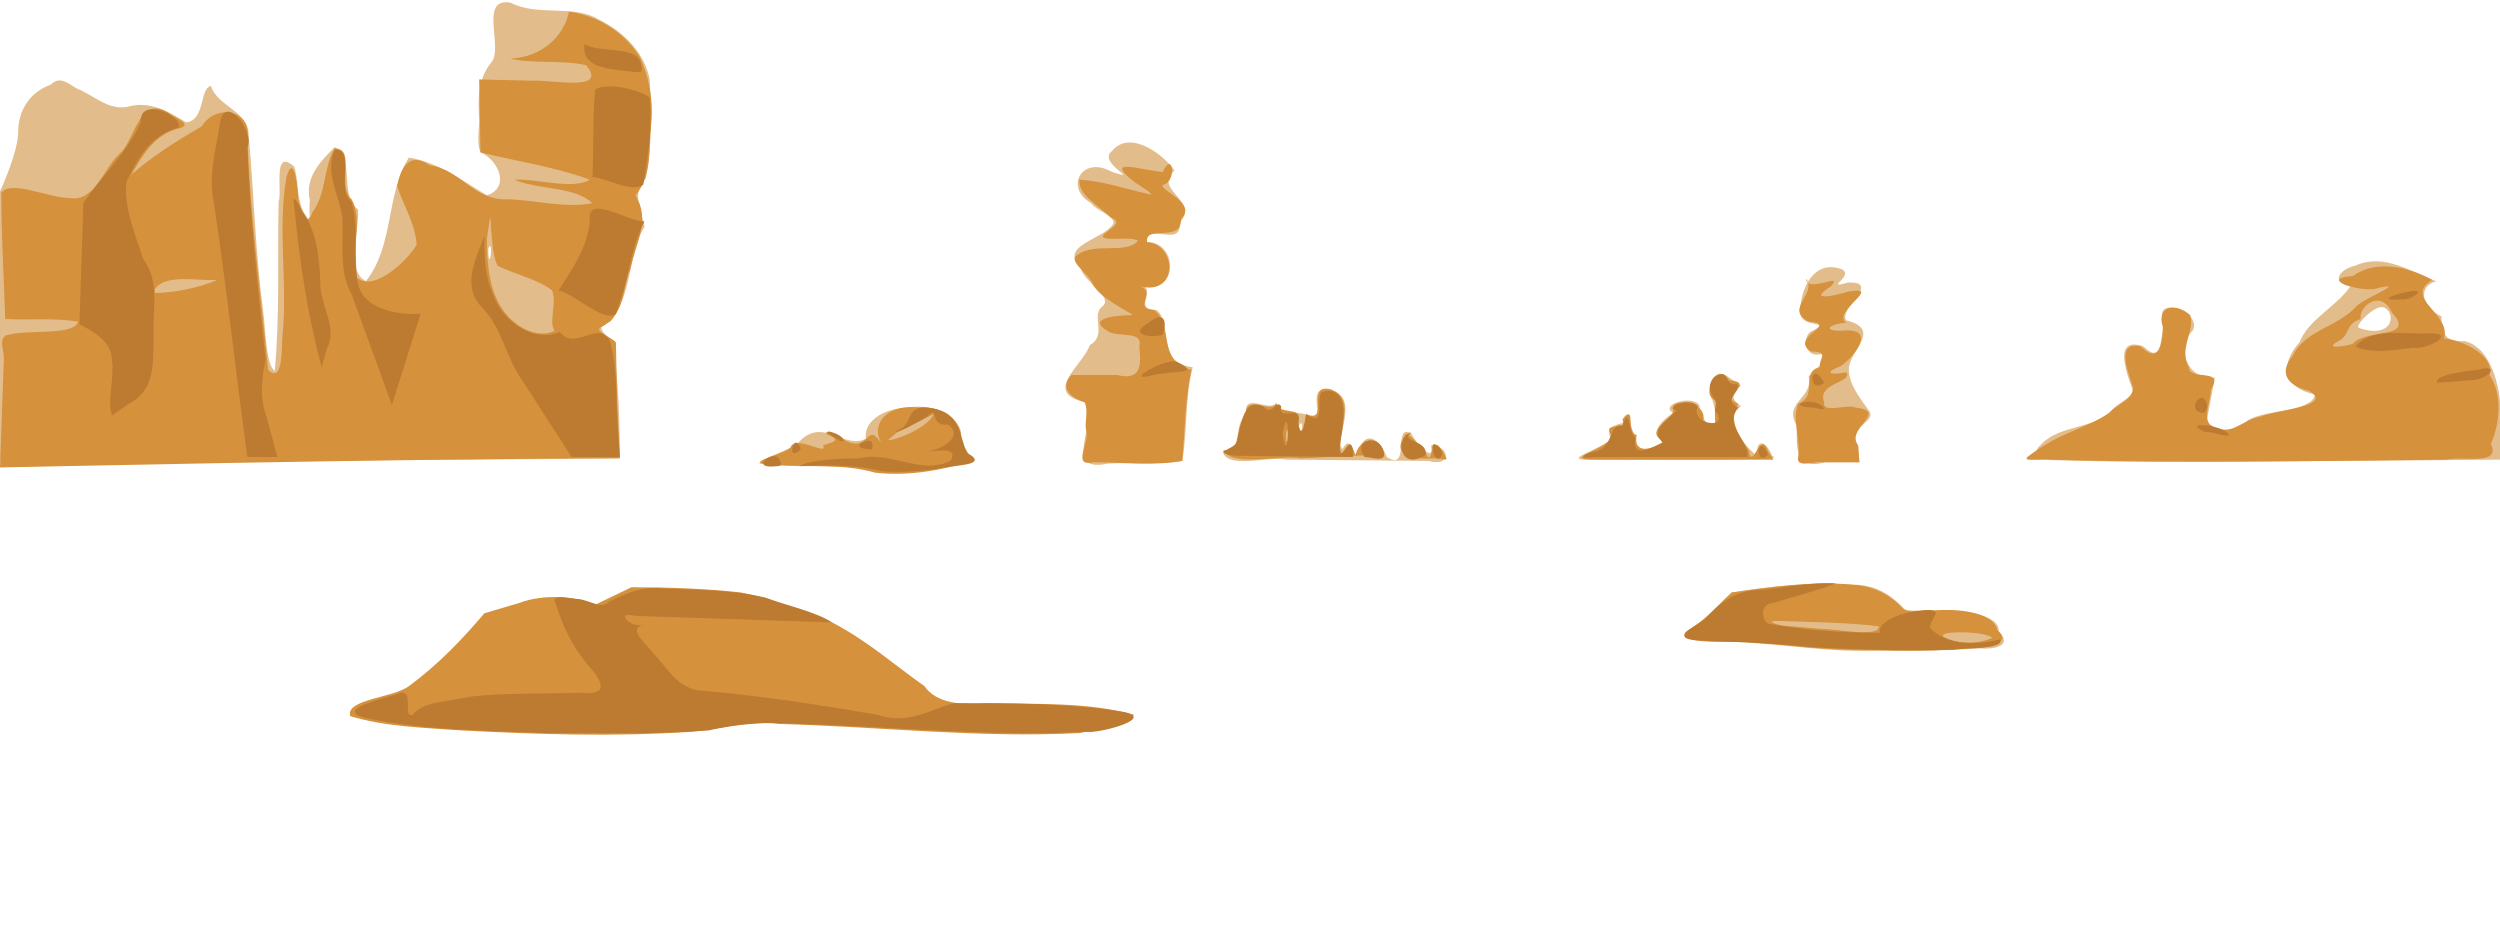
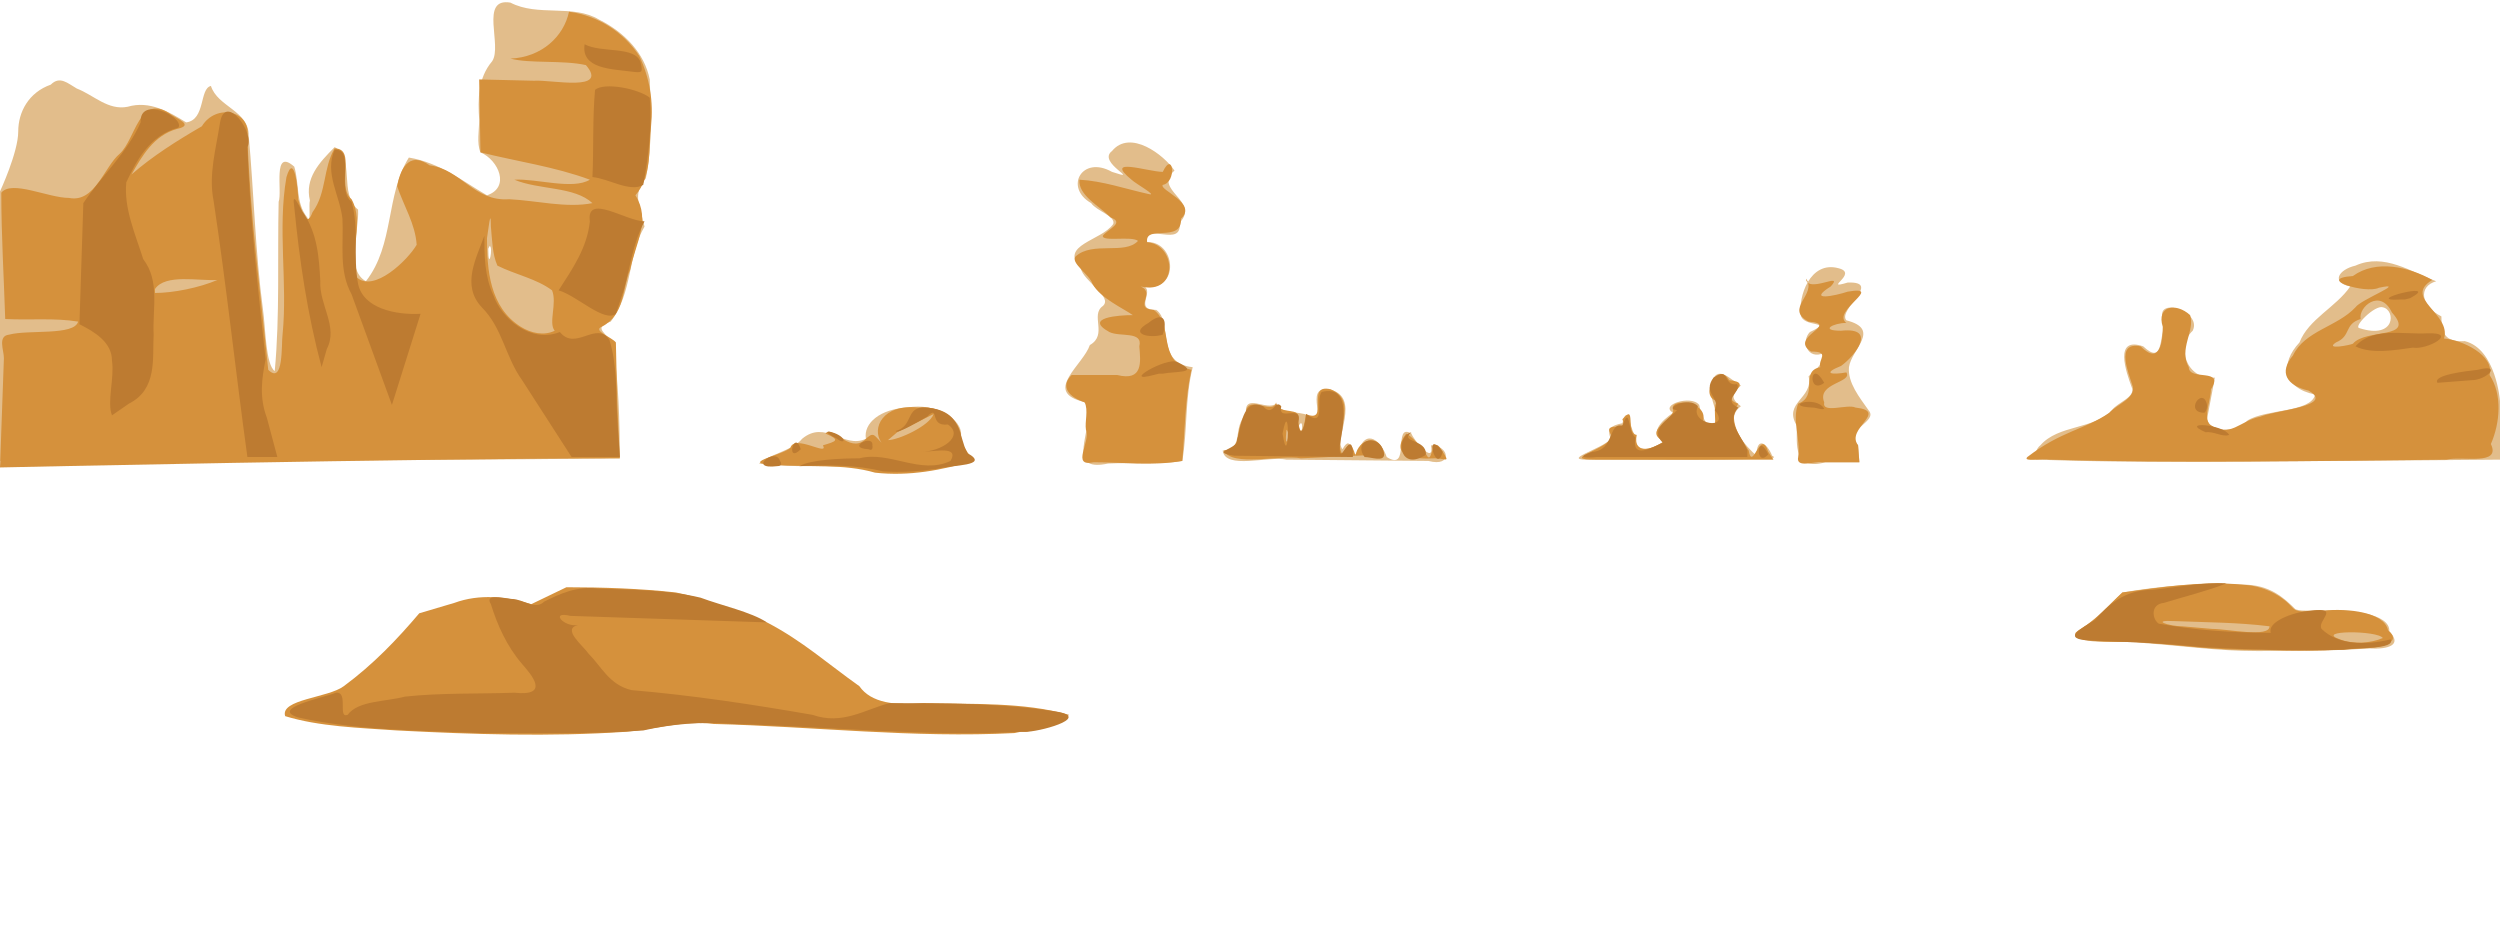
<svg xmlns="http://www.w3.org/2000/svg" class="desert_scape" preserveAspectRatio="none" viewBox="0 0 1920 720">
-   <path fill="#e2bd8b" d="M1097 354c19 5 16-12 2-12 3 16-14-5-15-9-15-9 0 30-19 18-4-12-16-23-22-4-6 8-4-16-12-2-7-8 15-40-10-46-22-3 3 31-19 19-9-2-18-1-22-8-7 6-25-9-23 8-11 11-1 27-18 28 2 15 35 4 49 7l109 1zm-100-26c5-11 3 13 0 0zm567 25c80 3 159 1 238 1l118-1v-45s-3-40-27-46c-16 1-18-7-18-19-16-8-18-23-4-27-19-7-40-22-62-12-13 3-19 13-4 16-11 16-32 25-39 43-15 16-13 35 12 40-3 14-38 11-52 20-7 9-28 10-31-1l6-32c-22 2-30-24-17-36 8-16-34-28-21-5-5 9-1 32-17 17-23-8-13 20-9 31 4 8-11 12-15 18-14 15-41 11-55 27-3 2-6 10-3 11zm248-101c-5-1 12-18 18-16 10 2 10 25-18 16zM908 354c4-23 2-48 8-72-29-3-15-35-28-44-17 0-2-13-9-18 28 4 24-36 1-34 0-16 28 5 26-15 16-17-21-25-4-40-8-12-34-32-48-15-12 9 24 24 0 16-23-13-37 12-16 24 4 6 19 10 17 16-9 13-42 16-25 34 2 10 25 22 17 29-10 7 4 22-10 30-5 15-35 35-7 43 10 2 4 11 5 17-1 15-12 37 16 31 19-1 39 1 57-2zm519-12c-11-13 16-18 8-27-7-10-16-21-15-33 2-14 25-29-2-36-7-8 28-30 1-29-20 6 9-7-7-11-22-6-31 22-29 36 2 10 26 4 7 13-7 7-2 22 11 16-2 9-4 11-12 18 4 17-20 20-9 38 0 14-3 35 22 28h26l-1-13zm-66 8c-4-10-12-15-12 0-7-6-27-27-12-38-8-6-7-9 0-16-7-3-18-18-23-1-4 9 14 34-3 31-4-7-5-10-6-15-6-8-31 0-20 6-9 6-19 16-7 22-13 8-22 9-23-6-3-4-5-24-9-8-9 2-12 4-9 12-6 8-42 17-14 16 46 0 91 1 136-1 2 1 5-1 2-2zm-885 2c0-29-1-59-5-87-4-9-17-13-2-18 17-22 13-51 26-73-3-14-10-25 1-37 5-25 4-51 3-76-4-20-19-36-39-46-20-12-47-2-68-13-24-4-6 33-14 45-11 13-11 29-10 45 0 8-2 18 1 25 14 6 23 27 5 33-19-11-36-25-60-29-18 29-11 67-33 95-16-9-5-38-6-55-15-12-2-40-18-48-12 12-23 24-19 41-1 3 1 20-2 13-9-11-6-26-10-39-17-15-9 19-12 27-1 43 1 87-3 130-7-5-7-33-9-47-6-45-7-90-11-134 0-19-24-22-29-38-9 2-4 26-19 28-13-8-28-17-45-12-15 3-26-9-39-14-7-4-13-10-20-3-17 6-25 21-25 36 0 16-14 46-14 46v207s318 0 475-2h1zM376 189c3 0-1 21-1 2l1-2z" />
-   <path fill="#d5913c" d="M1063 349c-3-17-20-12-22 1-3-11-6-10-10-1-9-15 14-40-9-50-20-5 0 27-19 19-1 7-4 22-6 5 3-12-15-3-17-14-2 11-25-9-23 11-10 8-1 25-17 26 6 13 44 3 59 6m-11-22c4 3-2 19 0 0zm586 23c102 3 204 1 305 0 12-3 42 5 34-12 7-16 9-38-1-53 4-15-21-27-35-28 6-19-32-31-9-45-18-10-43-16-61-3-29 2 10 14 20 9 23-5-14 9-18 15-14 15-39 18-48 37-11 13-5 23 12 27 21 12-26 15-37 20-16 3-23 17-39 6-5-6 1-19 1-27 11-17-17-6-17-17-8-14 5-28 1-40-11-10-26-7-21 9 0 11-2 30-17 15-20-4-9 21-6 31 2 9-13 14-18 20-19 13-37 14-63 34-4 4 12 1 17 2zm220-90c12-5 6-14 19-18-2-9 15-24 24-5 19 21-20 12-30 24-2 1-22 5-13-1zm-886 91c2-23 2-47 7-70-27-6-13-35-29-46-16-1 2-13-10-18 29 7 28-32 5-34-2-14 27 1 26-18 13-12-17-22-14-26 11-2 8-27 0-10-11 0-46-12-24 6 3 3 21 13 13 11-18-4-35-10-53-11-1 12 15 20 24 29 11 4-2 9-6 14-1 5 22 0 27 4-10 11-35 0-48 12-4 5 11 14 13 21 6 11 24 19 31 24-11 0-38 2-18 13 8 4 26-1 23 11 1 12 3 27-17 22h-35c-9 9-2 17 10 21 3 6 0 15 1 21 4 9-12 29 6 25 22 0 45 3 68-1zm519-12c-10-13 24-26-2-29-6-3-26 5-24-4-6-15 22-15 17-23-11 2-19 1-4-5 11-8 28-30 0-27-17 0-6-6 4-6-12-9 30-29 1-24-9 3-32 8-13-4 11-12-18 6-19-6 9 12-17 23 2 33 25 2-16 12 2 23 15 0 5 6 7 12-16 3-1 22-17 28-5 13 2 27 0 41-2 9 13 3 18 4h29zm-69 5c-6-19-12 16-15-1-8-12-16-24-8-36-17-5 15-16-7-18-8-15-24 13-9 16-6 6 5 29-11 15 4-15-27-18-23-8 1 7-24 16-7 24-10 7-24 10-21-5-9-1 0-25-11-12 5 11-17 0-8 13-2 10-41 18-13 18h137l-4-6zm-250 0c-10-18-7 17-14-1-6-6-10-11-14-13-13 17 5 20 22 19 8 0 12 4 6-5zm-634-39-1-45c-3-4-18-9-11-12 18-9 16-30 22-44 4-20 16-38 4-57 13-15 10-36 12-53 2-19-1-37-9-54a77 77 0 0 0-54-34c-4 19-21 35-45 36 15 4 40 1 58 5 18 21-27 11-40 12l-42-1 1 56c28 7 57 11 84 21-13 8-41-1-58 0 19 8 46 5 60 18-20 4-43-2-64-3-27 2-37-23-61-26-17-12-23 5-25 16 5 15 14 29 15 45-7 12-33 37-46 25-6-20 6-42-4-60-12-10 4-39-13-39-9 15-6 34-17 49-5 14-9-4-11-10 0-7-3-37-9-17-7 40 1 81-3 121-1 7 1 39-11 27-6-60-14-119-16-179 3-20-24-26-35-8-19 11-38 23-54 37 8-14 17-30 35-35 14-3-1-8-6-12-23-15-26 20-38 31-12 10-19 38-39 34-16 0-44-14-52-4 0 33 2 65 3 97 19 1 38-1 56 2-3 11-38 6-53 10-9 1-4 12-4 18l-3 84s318-7 476-7l-2-44Zm-74-57c-24-15-26-44-26-68 1-6 3-25 3-9 1 10 1 21 5 30 14 7 30 10 42 19 4 10-3 25 2 31-8 4-18 2-26-3zm-281-29c8-12 34-6 48-7-14 6-34 10-48 10z" />
-   <path fill="#bd7b31" d="M1063 349c-2-17-25-12-15 2 5 0 15 4 15-2zm294-2c-8-15-9 13 1 2zm-15-1c-4-11-17-22-7-33-13-6 3-12-1-18-11 2-5-14-18-5-9 12 6 16 1 25 13 16-20 11-13-3-7-8-27 2-16 3-8 8-21 15-11 25-9 4-24 13-21-4-6-4-4-26-10-9-11-3-6 19-23 20-12 4-7 5 3 4h116v-5zm-234 1c-15-20-5 19 0 0zm-13 2c1-12-21-9-11-17-12 3-10 28 8 19l2-1zm-56-3c-2-16-11 15-10-4 2-13 10-47-14-41-5 7 4 28-12 17 0 6-4 22-6 7 4-16-16 0-13-13-5-6-6 9-14 0-16-7-17 17-20 26 1 7-22 9-2 12l91 1v-5zm-54-13c6-32 5 32 0 0zm-511-12c-1-20 0-41-6-60-10-15-26 9-38-6-23 9-45-11-51-28-7-15-7-31-7-46-6 17-18 38-2 55 16 16 18 38 31 56l38 59h37l-2-30zm-269 0c-6-16-4-30-1-45-6-55-12-109-14-163 6-11-17-42-21-19-3 20-9 40-5 60 10 66 17 132 26 197h23l-8-30zm1507 13c-4-8-39-11-18-2 6-1 13 4 18 2zM99 310c22-11 18-35 19-53-1-20 5-41-8-58-6-19-15-39-13-59 8-17 18-36 40-42 5-8-30-25-29-4-10 23-30 41-44 62l-3 93c12 6 25 14 25 28 2 13-4 32 0 42l13-9zm1596 1c-3-15-18 6-2 6 2-2 2-4 2-6zm-294 3c-6-11-33-2-9-1 3 0 7 2 9 1zM312 276l11-35c-19 1-44-4-48-23-4-21 1-42-5-63-12-9 3-41-13-40-8 18 4 35 6 53 1 19-3 40 7 58l31 85 11-35zm1089 18c-11-20-13 10 0 0zm497-2c12 0 24-13 5-8-9 1-35 4-31 10l26-2zm-1005-5c9-2 30 0 11-9-8-4-44 17-18 10l4-1zm-642-19c9-17-6-34-5-52-1-18-2-37-14-54-3-5-8-16-6-3 4 41 10 82 21 123l4-14zm1602-1c11 2 36-12 11-11-18 1-42-5-55 10 12 6 30 3 44 1zm-960-10c4-12 0-18-11-9-16 9 2 12 11 9zm-414-34c5-18 7-36 16-53-14 0-45-22-42 0-2 20-13 36-24 53 14 4 35 25 44 18l6-18zm1372 6c26-14-40 3-7 1h3zM494 142c4-22 7-45 5-67-9-7-35-12-42-6-2 22-1 45-2 67 12 1 29 12 39 6zm-2-94c-4-13-30-7-43-14-3 19 21 19 36 21 8 1 9 1 7-7z" />
-   <path fill="url(#desert_fill-sand)" d="M1920 342s-68-6-100-4c-166 3-313 13-478 13H999c-313-27-460-9-809 2-63-17-190 3-190 3v364h1920V342z" />
-   <path fill="#e2bd8b" d="M1519 498c16 1 26-3 16-13 1-14-31-17-50-16-7-1-16 1-22-1-9-9-20-19-40-19-31-2-63 1-93 6-11 11-21 22-36 31 2 11 37 5 54 8 28 2 56 6 85 6 28 0 57 0 86-2z" />
-   <path fill="#d5913c" d="M1513 498c14 0 33-4 21-14-3-14-31-17-50-15-8-1-18 3-23-2-8-9-21-17-39-18-31-3-62 2-92 6-11 10-19 20-32 28-19 11 30 10 42 10 32 2 63 7 96 6 26 1 52 1 77-1zm-16-7c-20-7 29-7 33-1-9 4-23 5-33 1zm-121-10c-10 0-25-5-6-4 25 1 49 1 73 4 0 9-32 2-44 2l-23-2z" />
-   <path fill="#bd7b31" d="M1500 499c10-2 40 0 36-8-20 5-41 4-53-8-4-6 15-17-8-14-15 1-34 9-31 17-29 0-58-2-86-7-5-3-7-15 4-16 16-5 33-9 48-15-18-1-38 3-57 5-22 0-34 12-44 23-9 6-28 15-3 16 29 1 57 2 85 5 36 2 73 3 109 2z" />
-   <path fill="#e2bd8b" d="M738 335c2-13-20-26-41-22-21 1-34 12-32 24-17 8-31-15-49 0-7 9-28 13-33 19 27 4 55 0 81 4 27-1 54-8 71-21l2-2z" />
-   <path fill="#d5913c" d="M738 339c2-12-11-28-33-26-27-3-36 16-28 27-6-6-6-9-13-2-12 10-25-12-30-5 12 5 8 6-2 9 5 9-22-9-25 2-7 6-41 12-11 13 25 2 52-1 76 6 26 3 52-2 75-9l-9-15zm-49-7 28-14c-3 9-27 20-35 20l7-6z" />
-   <path fill="#bd7b31" d="M720 360c11-3 41-2 23-12-7-12-3-33-32-35-16-1-9 14-23 18 0 3 19-8 24-11 10-10 1 8 16 6 13 9-5 21-21 21 11 0 30-5 23 7-23 11-47-8-70-2-14 0-38 1-46 6 22-1 44-1 64 4 14 1 28 0 42-2zm-121-6c-3-11-26 7-2 4 4 0 3-3 2-4zm16-9c-5-16-12 12 0 0zm55-3c1-9-21 2-3 3 4 2 3-3 3-3zm-22-4c-2-6-22-10-7-2 1 0 6 5 7 2z" />
-   <path fill="#d5913c" d="M838 562c12-2 28-8 33-13-35-10-75-8-112-9-21 2-40 0-49-13-24-17-44-35-71-49-23-8-45-18-70-23-27-3-56-4-84-4l-27 13c-19-6-40-8-59-1l-27 8c-17 20-35 39-58 56-12 9-49 10-45 23 26 8 57 9 86 11 58 3 117 5 176 1 23-2 44-9 67-6 77 2 154 11 231 7l5-1z" />
-   <path fill="#bd7b31" d="M839 562c14-1 51-12 19-16-41-6-83-6-125-6-19 5-36 17-59 9-46-8-92-15-139-19-17-4-23-18-33-28-4-6-21-19-8-22-11 2-22-11-6-7l151 5c-12-8-35-13-51-19-25-6-52-6-79-7-16-2-29 4-41 10-7 7-16-2-25-2-8-1-21-4-16 4 5 16 12 32 24 46 7 8 22 25-6 22-28 1-56 0-84 3-15 4-36 3-44 14-8 3 1-18-9-17-10 4-51 12-29 19 45 10 93 10 140 12 42 0 84 1 125-2 22-5 45-7 69-5 74 2 148 10 222 6z" />
+   <g class="desert_backdrop">
+     <path fill="#e2bd8b" d="M1097 354c19 5 16-12 2-12 3 16-14-5-15-9-15-9 0 30-19 18-4-12-16-23-22-4-6 8-4-16-12-2-7-8 15-40-10-46-22-3 3 31-19 19-9-2-18-1-22-8-7 6-25-9-23 8-11 11-1 27-18 28 2 15 35 4 49 7l109 1zm-100-26c5-11 3 13 0 0zm567 25c80 3 159 1 238 1l118-1v-45s-3-40-27-46c-16 1-18-7-18-19-16-8-18-23-4-27-19-7-40-22-62-12-13 3-19 13-4 16-11 16-32 25-39 43-15 16-13 35 12 40-3 14-38 11-52 20-7 9-28 10-31-1l6-32c-22 2-30-24-17-36 8-16-34-28-21-5-5 9-1 32-17 17-23-8-13 20-9 31 4 8-11 12-15 18-14 15-41 11-55 27-3 2-6 10-3 11zm248-101c-5-1 12-18 18-16 10 2 10 25-18 16zM908 354c4-23 2-48 8-72-29-3-15-35-28-44-17 0-2-13-9-18 28 4 24-36 1-34 0-16 28 5 26-15 16-17-21-25-4-40-8-12-34-32-48-15-12 9 24 24 0 16-23-13-37 12-16 24 4 6 19 10 17 16-9 13-42 16-25 34 2 10 25 22 17 29-10 7 4 22-10 30-5 15-35 35-7 43 10 2 4 11 5 17-1 15-12 37 16 31 19-1 39 1 57-2zm519-12c-11-13 16-18 8-27-7-10-16-21-15-33 2-14 25-29-2-36-7-8 28-30 1-29-20 6 9-7-7-11-22-6-31 22-29 36 2 10 26 4 7 13-7 7-2 22 11 16-2 9-4 11-12 18 4 17-20 20-9 38 0 14-3 35 22 28h26l-1-13zm-66 8c-4-10-12-15-12 0-7-6-27-27-12-38-8-6-7-9 0-16-7-3-18-18-23-1-4 9 14 34-3 31-4-7-5-10-6-15-6-8-31 0-20 6-9 6-19 16-7 22-13 8-22 9-23-6-3-4-5-24-9-8-9 2-12 4-9 12-6 8-42 17-14 16 46 0 91 1 136-1 2 1 5-1 2-2zm-885 2c0-29-1-59-5-87-4-9-17-13-2-18 17-22 13-51 26-73-3-14-10-25 1-37 5-25 4-51 3-76-4-20-19-36-39-46-20-12-47-2-68-13-24-4-6 33-14 45-11 13-11 29-10 45 0 8-2 18 1 25 14 6 23 27 5 33-19-11-36-25-60-29-18 29-11 67-33 95-16-9-5-38-6-55-15-12-2-40-18-48-12 12-23 24-19 41-1 3 1 20-2 13-9-11-6-26-10-39-17-15-9 19-12 27-1 43 1 87-3 130-7-5-7-33-9-47-6-45-7-90-11-134 0-19-24-22-29-38-9 2-4 26-19 28-13-8-28-17-45-12-15 3-26-9-39-14-7-4-13-10-20-3-17 6-25 21-25 36 0 16-14 46-14 46v207s318 0 475-2h1zM376 189c3 0-1 21-1 2l1-2z" />
+     <path fill="#d5913c" d="M1063 349c-3-17-20-12-22 1-3-11-6-10-10-1-9-15 14-40-9-50-20-5 0 27-19 19-1 7-4 22-6 5 3-12-15-3-17-14-2 11-25-9-23 11-10 8-1 25-17 26 6 13 44 3 59 6m-11-22c4 3-2 19 0 0zm586 23c102 3 204 1 305 0 12-3 42 5 34-12 7-16 9-38-1-53 4-15-21-27-35-28 6-19-32-31-9-45-18-10-43-16-61-3-29 2 10 14 20 9 23-5-14 9-18 15-14 15-39 18-48 37-11 13-5 23 12 27 21 12-26 15-37 20-16 3-23 17-39 6-5-6 1-19 1-27 11-17-17-6-17-17-8-14 5-28 1-40-11-10-26-7-21 9 0 11-2 30-17 15-20-4-9 21-6 31 2 9-13 14-18 20-19 13-37 14-63 34-4 4 12 1 17 2zm220-90c12-5 6-14 19-18-2-9 15-24 24-5 19 21-20 12-30 24-2 1-22 5-13-1zm-886 91c2-23 2-47 7-70-27-6-13-35-29-46-16-1 2-13-10-18 29 7 28-32 5-34-2-14 27 1 26-18 13-12-17-22-14-26 11-2 8-27 0-10-11 0-46-12-24 6 3 3 21 13 13 11-18-4-35-10-53-11-1 12 15 20 24 29 11 4-2 9-6 14-1 5 22 0 27 4-10 11-35 0-48 12-4 5 11 14 13 21 6 11 24 19 31 24-11 0-38 2-18 13 8 4 26-1 23 11 1 12 3 27-17 22h-35c-9 9-2 17 10 21 3 6 0 15 1 21 4 9-12 29 6 25 22 0 45 3 68-1zm519-12c-10-13 24-26-2-29-6-3-26 5-24-4-6-15 22-15 17-23-11 2-19 1-4-5 11-8 28-30 0-27-17 0-6-6 4-6-12-9 30-29 1-24-9 3-32 8-13-4 11-12-18 6-19-6 9 12-17 23 2 33 25 2-16 12 2 23 15 0 5 6 7 12-16 3-1 22-17 28-5 13 2 27 0 41-2 9 13 3 18 4h29zm-69 5c-6-19-12 16-15-1-8-12-16-24-8-36-17-5 15-16-7-18-8-15-24 13-9 16-6 6 5 29-11 15 4-15-27-18-23-8 1 7-24 16-7 24-10 7-24 10-21-5-9-1 0-25-11-12 5 11-17 0-8 13-2 10-41 18-13 18h137l-4-6zm-250 0c-10-18-7 17-14-1-6-6-10-11-14-13-13 17 5 20 22 19 8 0 12 4 6-5zm-634-39-1-45c-3-4-18-9-11-12 18-9 16-30 22-44 4-20 16-38 4-57 13-15 10-36 12-53 2-19-1-37-9-54a77 77 0 0 0-54-34c-4 19-21 35-45 36 15 4 40 1 58 5 18 21-27 11-40 12l-42-1 1 56c28 7 57 11 84 21-13 8-41-1-58 0 19 8 46 5 60 18-20 4-43-2-64-3-27 2-37-23-61-26-17-12-23 5-25 16 5 15 14 29 15 45-7 12-33 37-46 25-6-20 6-42-4-60-12-10 4-39-13-39-9 15-6 34-17 49-5 14-9-4-11-10 0-7-3-37-9-17-7 40 1 81-3 121-1 7 1 39-11 27-6-60-14-119-16-179 3-20-24-26-35-8-19 11-38 23-54 37 8-14 17-30 35-35 14-3-1-8-6-12-23-15-26 20-38 31-12 10-19 38-39 34-16 0-44-14-52-4 0 33 2 65 3 97 19 1 38-1 56 2-3 11-38 6-53 10-9 1-4 12-4 18l-3 84s318-7 476-7l-2-44Zm-74-57c-24-15-26-44-26-68 1-6 3-25 3-9 1 10 1 21 5 30 14 7 30 10 42 19 4 10-3 25 2 31-8 4-18 2-26-3zm-281-29c8-12 34-6 48-7-14 6-34 10-48 10z" />
+     <path fill="#bd7b31" d="M1063 349c-2-17-25-12-15 2 5 0 15 4 15-2zm294-2c-8-15-9 13 1 2zm-15-1c-4-11-17-22-7-33-13-6 3-12-1-18-11 2-5-14-18-5-9 12 6 16 1 25 13 16-20 11-13-3-7-8-27 2-16 3-8 8-21 15-11 25-9 4-24 13-21-4-6-4-4-26-10-9-11-3-6 19-23 20-12 4-7 5 3 4h116v-5zm-234 1c-15-20-5 19 0 0zm-13 2c1-12-21-9-11-17-12 3-10 28 8 19l2-1zm-56-3c-2-16-11 15-10-4 2-13 10-47-14-41-5 7 4 28-12 17 0 6-4 22-6 7 4-16-16 0-13-13-5-6-6 9-14 0-16-7-17 17-20 26 1 7-22 9-2 12l91 1v-5zm-54-13c6-32 5 32 0 0zm-511-12c-1-20 0-41-6-60-10-15-26 9-38-6-23 9-45-11-51-28-7-15-7-31-7-46-6 17-18 38-2 55 16 16 18 38 31 56l38 59h37l-2-30zm-269 0c-6-16-4-30-1-45-6-55-12-109-14-163 6-11-17-42-21-19-3 20-9 40-5 60 10 66 17 132 26 197h23l-8-30zm1507 13c-4-8-39-11-18-2 6-1 13 4 18 2zM99 310c22-11 18-35 19-53-1-20 5-41-8-58-6-19-15-39-13-59 8-17 18-36 40-42 5-8-30-25-29-4-10 23-30 41-44 62l-3 93c12 6 25 14 25 28 2 13-4 32 0 42l13-9zm1596 1c-3-15-18 6-2 6 2-2 2-4 2-6zm-294 3c-6-11-33-2-9-1 3 0 7 2 9 1zM312 276l11-35c-19 1-44-4-48-23-4-21 1-42-5-63-12-9 3-41-13-40-8 18 4 35 6 53 1 19-3 40 7 58l31 85 11-35zm1089 18c-11-20-13 10 0 0zm497-2c12 0 24-13 5-8-9 1-35 4-31 10l26-2zm-1005-5c9-2 30 0 11-9-8-4-44 17-18 10l4-1zm-642-19c9-17-6-34-5-52-1-18-2-37-14-54-3-5-8-16-6-3 4 41 10 82 21 123l4-14zm1602-1c11 2 36-12 11-11-18 1-42-5-55 10 12 6 30 3 44 1zm-960-10c4-12 0-18-11-9-16 9 2 12 11 9zm-414-34c5-18 7-36 16-53-14 0-45-22-42 0-2 20-13 36-24 53 14 4 35 25 44 18l6-18zm1372 6c26-14-40 3-7 1h3zM494 142c4-22 7-45 5-67-9-7-35-12-42-6-2 22-1 45-2 67 12 1 29 12 39 6zm-2-94c-4-13-30-7-43-14-3 19 21 19 36 21 8 1 9 1 7-7z" />
+   </g>
+   <g class="desert_sand">
+     <path fill="url(#desert_fill-sand)" d="M1920 342s-68-6-100-4c-166 3-313 13-478 13H999c-313-27-460-9-809 2-63-17-190 3-190 3v364h1920V342z" />
+   </g>
+   <g class="desert_rock">
+     <path fill="#e2bd8b" d="M1819 498c16 1 26-3 16-13 1-14-31-17-50-16-7-1-16 1-22-1-9-9-20-19-40-19-31-2-63 1-93 6-11 11-21 22-36 31 2 11 37 5 54 8 28 2 56 6 85 6 28 0 57 0 86-2z" />
+     <path fill="#d5913c" d="M1813 498c14 0 33-4 21-14-3-14-31-17-50-15-8-1-18 3-23-2-8-9-21-17-39-18-31-3-62 2-92 6-11 10-19 20-32 28-19 11 30 10 42 10 32 2 63 7 96 6 26 1 52 1 77-1zm-16-7c-20-7 29-7 33-1-9 4-23 5-33 1zm-121-10c-10 0-25-5-6-4 25 1 49 1 73 4 0 9-32 2-44 2l-23-2z" />
+     <path fill="#bd7b31" d="M1800 499c10-2 40 0 36-8-20 5-41 4-53-8-4-6 15-17-8-14-15 1-34 9-31 17-29 0-58-2-86-7-5-3-7-15 4-16 16-5 33-9 48-15-18-1-38 3-57 5-22 0-34 12-44 23-9 6-28 15-3 16 29 1 57 2 85 5 36 2 73 3 109 2z" />
+   </g>
+   <g class="desert_rock">
+     <path fill="#e2bd8b" d="M738 335c2-13-20-26-41-22-21 1-34 12-32 24-17 8-31-15-49 0-7 9-28 13-33 19 27 4 55 0 81 4 27-1 54-8 71-21l2-2z" />
+     <path fill="#d5913c" d="M738 339c2-12-11-28-33-26-27-3-36 16-28 27-6-6-6-9-13-2-12 10-25-12-30-5 12 5 8 6-2 9 5 9-22-9-25 2-7 6-41 12-11 13 25 2 52-1 76 6 26 3 52-2 75-9l-9-15zm-49-7 28-14c-3 9-27 20-35 20l7-6z" />
+     <path fill="#bd7b31" d="M720 360c11-3 41-2 23-12-7-12-3-33-32-35-16-1-9 14-23 18 0 3 19-8 24-11 10-10 1 8 16 6 13 9-5 21-21 21 11 0 30-5 23 7-23 11-47-8-70-2-14 0-38 1-46 6 22-1 44-1 64 4 14 1 28 0 42-2zm-121-6c-3-11-26 7-2 4 4 0 3-3 2-4zm16-9c-5-16-12 12 0 0zm55-3c1-9-21 2-3 3 4 2 3-3 3-3zm-22-4c-2-6-22-10-7-2 1 0 6 5 7 2z" />
+   </g>
+   <g class="desert_rock">
+     <path fill="#d5913c" d="M788 562c12-2 28-8 33-13-35-10-75-8-112-9-21 2-40 0-49-13-24-17-44-35-71-49-23-8-45-18-70-23-27-3-56-4-84-4l-27 13c-19-6-40-8-59-1l-27 8c-17 20-35 39-58 56-12 9-49 10-45 23 26 8 57 9 86 11 58 3 117 5 176 1 23-2 44-9 67-6 77 2 154 11 231 7l5-1z" />
+     <path fill="#bd7b31" d="M789 562c14-1 51-12 19-16-41-6-83-6-125-6-19 5-36 17-59 9-46-8-92-15-139-19-17-4-23-18-33-28-4-6-21-19-8-22-11 2-22-11-6-7l151 5c-12-8-35-13-51-19-25-6-52-6-79-7-16-2-29 4-41 10-7 7-16-2-25-2-8-1-21-4-16 4 5 16 12 32 24 46 7 8 22 25-6 22-28 1-56 0-84 3-15 4-36 3-44 14-8 3 1-18-9-17-10 4-51 12-29 19 45 10 93 10 140 12 42 0 84 1 125-2 22-5 45-7 69-5 74 2 148 10 222 6z" />
+   </g>
</svg>
